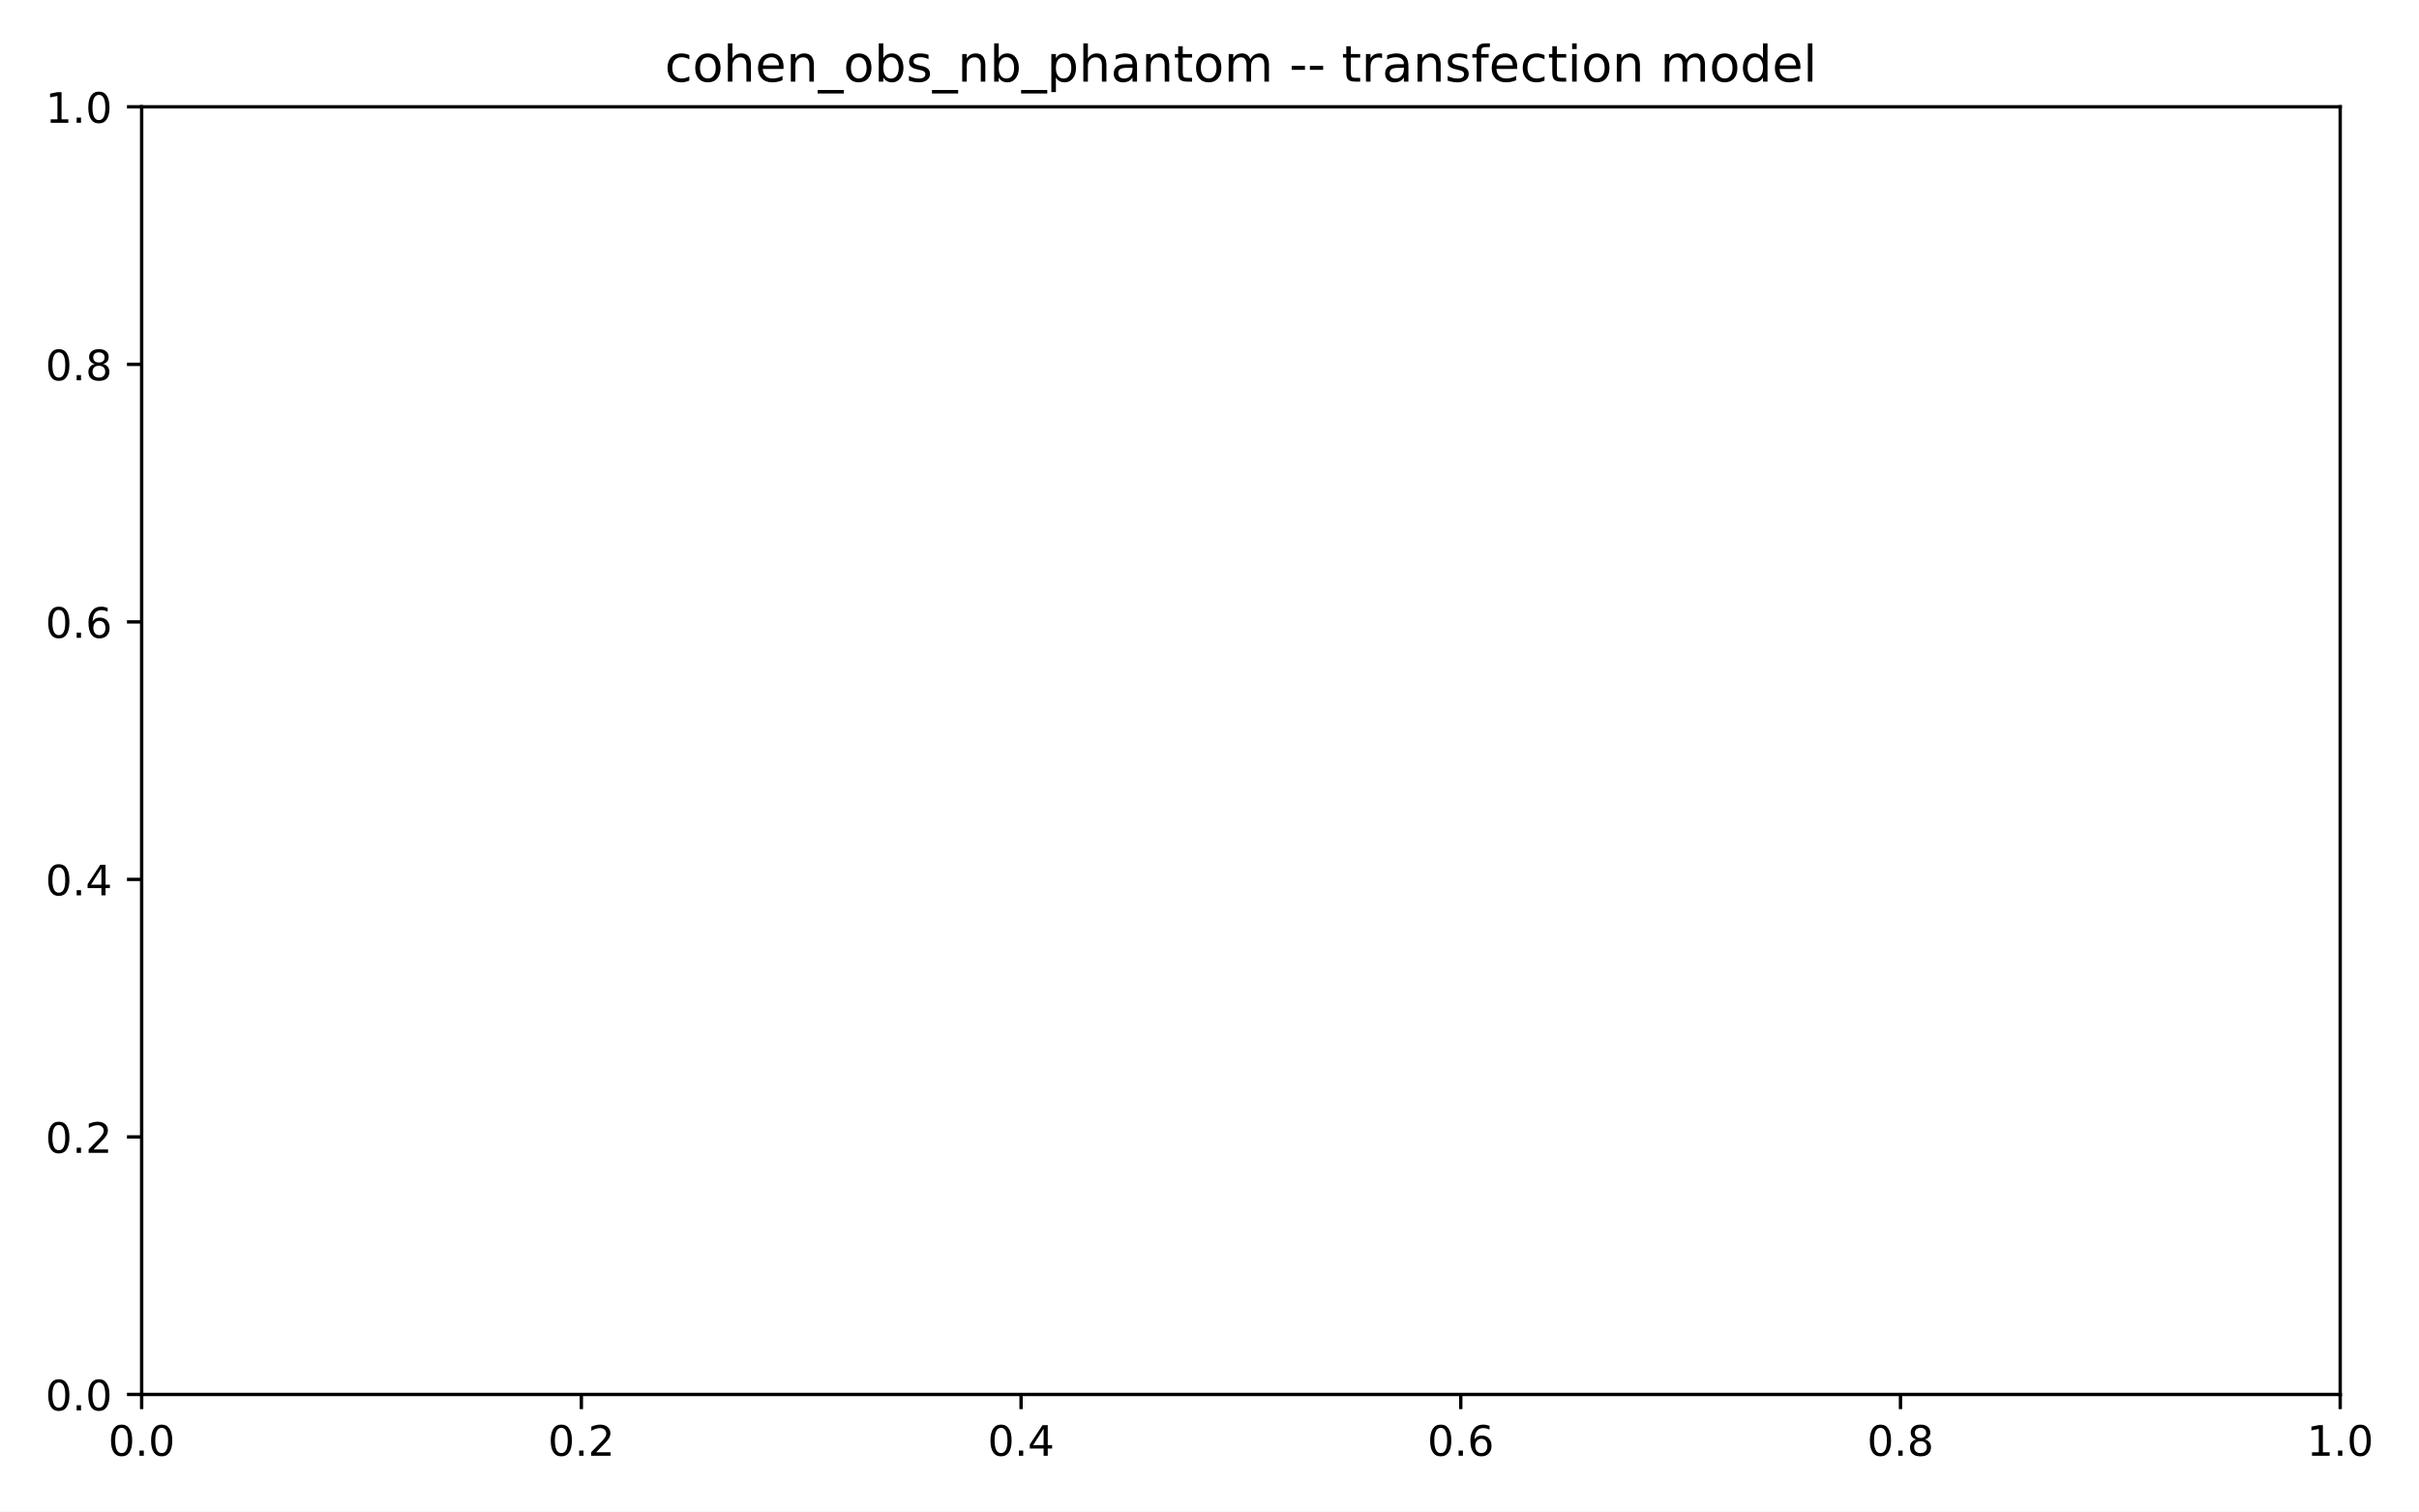
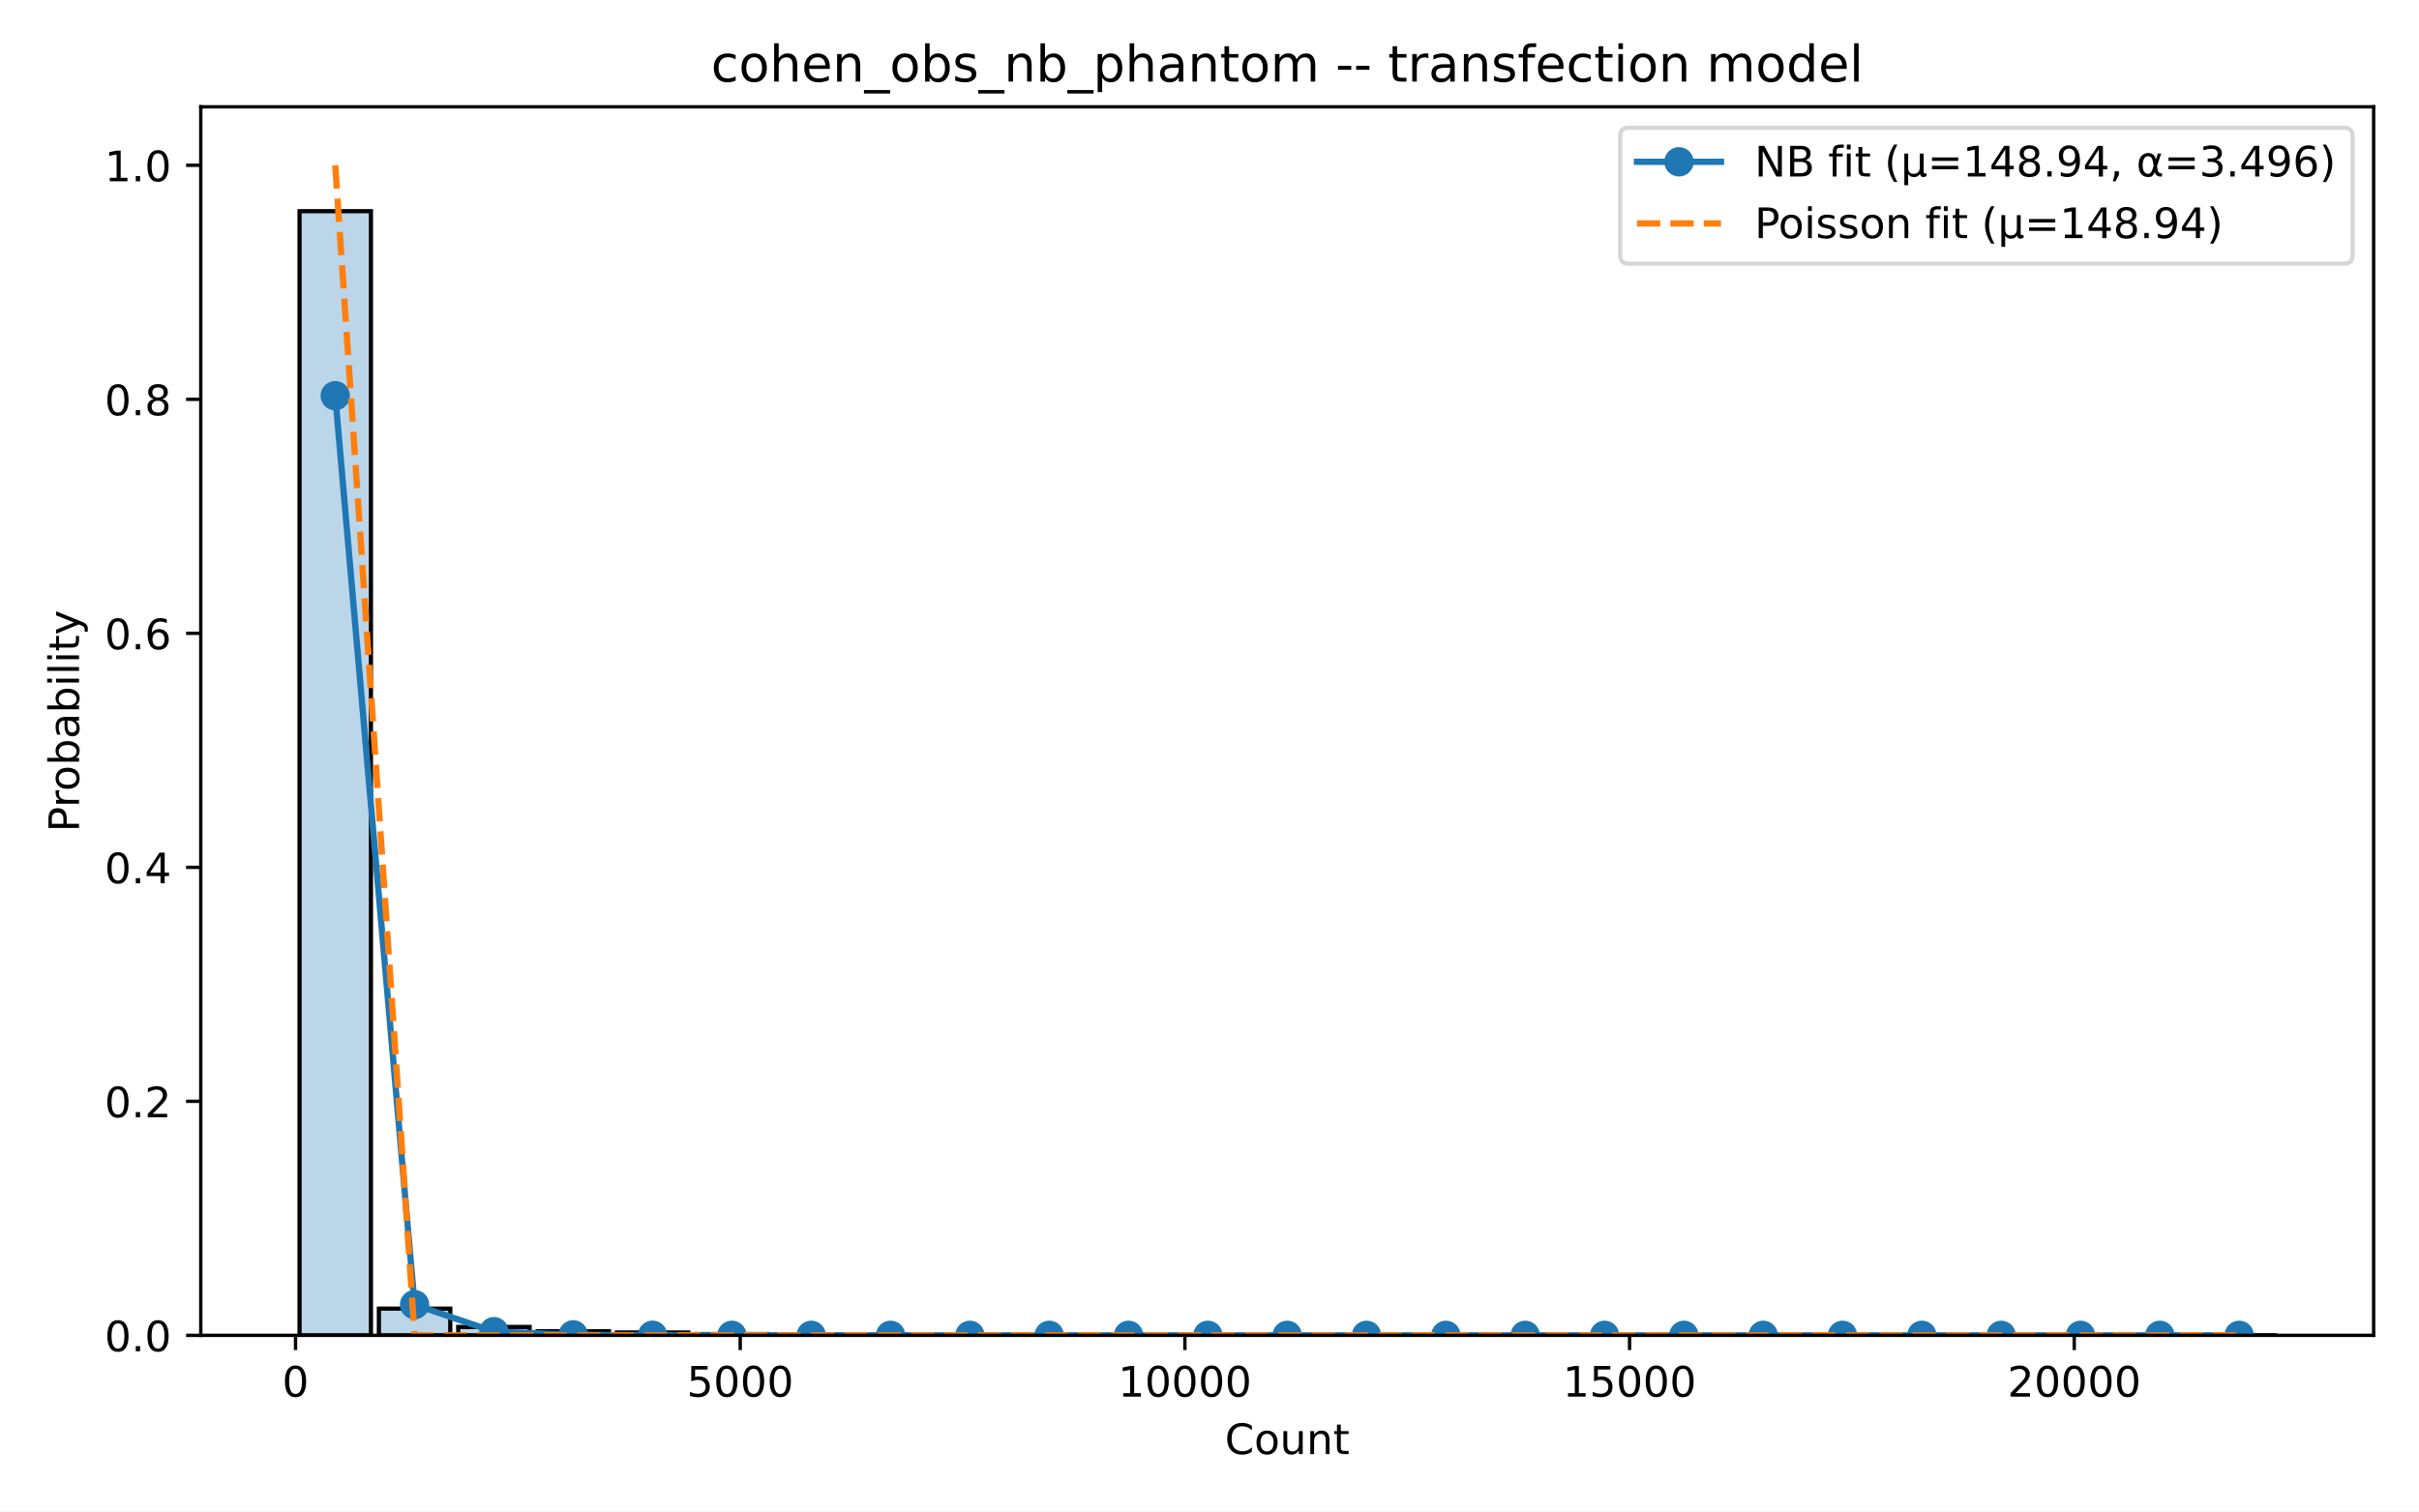
<svg xmlns="http://www.w3.org/2000/svg" xmlns:xlink="http://www.w3.org/1999/xlink" width="576pt" height="360pt" viewBox="0 0 576 360" version="1.1">
  <defs>
    <style type="text/css">*{stroke-linejoin: round; stroke-linecap: butt}</style>
  </defs>
  <g id="figure_1">
    <g id="patch_1">
      <path d="M 0 360  L 576 360  L 576 0  L 0 0  z " style="fill: #ffffff" />
    </g>
    <g id="axes_1">
      <g id="patch_2">
-         <path d="M 33.73 332.12  L 557.235 332.12  L 557.235 25.44  L 33.73 25.44  z " style="fill: #ffffff" />
+         <path d="M 47.81 318.04  L 565.2 318.04  L 565.2 25.44  L 47.81 25.44  z " style="fill: #ffffff" />
+       </g>
+       <g id="patch_3">
+         <path d="M 71.328 318.04  L 88.328 318.04  L 88.328 50.295  L 71.328 50.295  z " clip-path="url(#p07e55b901f)" style="fill: #1f77b4; fill-opacity: 0.3; stroke: #000000; stroke-linejoin: miter" />
+       </g>
+       <g id="patch_4">
+         <path d="M 90.217 318.04  L 107.218 318.04  L 107.218 311.675  L 90.217 311.675  z " clip-path="url(#p07e55b901f)" style="fill: #1f77b4; fill-opacity: 0.3; stroke: #000000; stroke-linejoin: miter" />
+       </g>
+       <g id="patch_5">
+         <path d="M 109.107 318.04  L 126.108 318.04  L 126.108 316.048  L 109.107 316.048  z " clip-path="url(#p07e55b901f)" style="fill: #1f77b4; fill-opacity: 0.3; stroke: #000000; stroke-linejoin: miter" />
+       </g>
+       <g id="patch_6">
+         <path d="M 127.997 318.04  L 144.998 318.04  L 144.998 317.077  L 127.997 317.077  z " clip-path="url(#p07e55b901f)" style="fill: #1f77b4; fill-opacity: 0.3; stroke: #000000; stroke-linejoin: miter" />
+       </g>
+       <g id="patch_7">
+         <path d="M 146.887 318.04  L 163.887 318.04  L 163.887 317.363  L 146.887 317.363  z " clip-path="url(#p07e55b901f)" style="fill: #1f77b4; fill-opacity: 0.3; stroke: #000000; stroke-linejoin: miter" />
+       </g>
+       <g id="patch_8">
+         <path d="M 165.776 318.04  L 182.777 318.04  L 182.777 317.728  L 165.776 317.728  z " clip-path="url(#p07e55b901f)" style="fill: #1f77b4; fill-opacity: 0.3; stroke: #000000; stroke-linejoin: miter" />
+       </g>
+       <g id="patch_9">
+         <path d="M 184.666 318.04  L 201.667 318.04  L 201.667 317.884  L 184.666 317.884  z " clip-path="url(#p07e55b901f)" style="fill: #1f77b4; fill-opacity: 0.3; stroke: #000000; stroke-linejoin: miter" />
+       </g>
+       <g id="patch_10">
+         <path d="M 203.556 318.04  L 220.557 318.04  L 220.557 317.923  L 203.556 317.923  z " clip-path="url(#p07e55b901f)" style="fill: #1f77b4; fill-opacity: 0.3; stroke: #000000; stroke-linejoin: miter" />
+       </g>
+       <g id="patch_11">
+         <path d="M 222.446 318.04  L 239.446 318.04  L 239.446 317.975  L 222.446 317.975  z " clip-path="url(#p07e55b901f)" style="fill: #1f77b4; fill-opacity: 0.3; stroke: #000000; stroke-linejoin: miter" />
+       </g>
+       <g id="patch_12">
+         <path d="M 241.335 318.04  L 258.336 318.04  L 258.336 317.975  L 241.335 317.975  z " clip-path="url(#p07e55b901f)" style="fill: #1f77b4; fill-opacity: 0.3; stroke: #000000; stroke-linejoin: miter" />
+       </g>
+       <g id="patch_13">
+         <path d="M 260.225 318.04  L 277.226 318.04  L 277.226 318.027  L 260.225 318.027  z " clip-path="url(#p07e55b901f)" style="fill: #1f77b4; fill-opacity: 0.3; stroke: #000000; stroke-linejoin: miter" />
+       </g>
+       <g id="patch_14">
+         <path d="M 279.115 318.04  L 296.116 318.04  L 296.116 318.014  L 279.115 318.014  z " clip-path="url(#p07e55b901f)" style="fill: #1f77b4; fill-opacity: 0.3; stroke: #000000; stroke-linejoin: miter" />
+       </g>
+       <g id="patch_15">
+         <path d="M 298.005 318.04  L 315.005 318.04  L 315.005 317.988  L 298.005 317.988  z " clip-path="url(#p07e55b901f)" style="fill: #1f77b4; fill-opacity: 0.3; stroke: #000000; stroke-linejoin: miter" />
+       </g>
+       <g id="patch_16">
+         <path d="M 316.894 318.04  L 333.895 318.04  L 333.895 318.001  L 316.894 318.001  z " clip-path="url(#p07e55b901f)" style="fill: #1f77b4; fill-opacity: 0.3; stroke: #000000; stroke-linejoin: miter" />
+       </g>
+       <g id="patch_17">
+         <path d="M 335.784 318.04  L 352.785 318.04  L 352.785 318.027  L 335.784 318.027  z " clip-path="url(#p07e55b901f)" style="fill: #1f77b4; fill-opacity: 0.3; stroke: #000000; stroke-linejoin: miter" />
+       </g>
+       <g id="patch_18">
+         <path d="M 354.674 318.04  L 371.675 318.04  L 371.675 318.027  L 354.674 318.027  z " clip-path="url(#p07e55b901f)" style="fill: #1f77b4; fill-opacity: 0.3; stroke: #000000; stroke-linejoin: miter" />
+       </g>
+       <g id="patch_19">
+         <path d="M 373.564 318.04  L 390.564 318.04  L 390.564 318.027  L 373.564 318.027  z " clip-path="url(#p07e55b901f)" style="fill: #1f77b4; fill-opacity: 0.3; stroke: #000000; stroke-linejoin: miter" />
+       </g>
+       <g id="patch_20">
+         <path d="M 392.453 318.04  L 409.454 318.04  L 409.454 318.04  L 392.453 318.04  z " clip-path="url(#p07e55b901f)" style="fill: #1f77b4; fill-opacity: 0.3; stroke: #000000; stroke-linejoin: miter" />
+       </g>
+       <g id="patch_21">
+         <path d="M 411.343 318.04  L 428.344 318.04  L 428.344 318.04  L 411.343 318.04  z " clip-path="url(#p07e55b901f)" style="fill: #1f77b4; fill-opacity: 0.3; stroke: #000000; stroke-linejoin: miter" />
+       </g>
+       <g id="patch_22">
+         <path d="M 430.233 318.04  L 447.234 318.04  L 447.234 318.027  L 430.233 318.027  z " clip-path="url(#p07e55b901f)" style="fill: #1f77b4; fill-opacity: 0.3; stroke: #000000; stroke-linejoin: miter" />
+       </g>
+       <g id="patch_23">
+         <path d="M 449.123 318.04  L 466.123 318.04  L 466.123 318.027  L 449.123 318.027  z " clip-path="url(#p07e55b901f)" style="fill: #1f77b4; fill-opacity: 0.3; stroke: #000000; stroke-linejoin: miter" />
+       </g>
+       <g id="patch_24">
+         <path d="M 468.012 318.04  L 485.013 318.04  L 485.013 318.04  L 468.012 318.04  z " clip-path="url(#p07e55b901f)" style="fill: #1f77b4; fill-opacity: 0.3; stroke: #000000; stroke-linejoin: miter" />
+       </g>
+       <g id="patch_25">
+         <path d="M 486.902 318.04  L 503.903 318.04  L 503.903 318.04  L 486.902 318.04  z " clip-path="url(#p07e55b901f)" style="fill: #1f77b4; fill-opacity: 0.3; stroke: #000000; stroke-linejoin: miter" />
+       </g>
+       <g id="patch_26">
+         <path d="M 505.792 318.04  L 522.793 318.04  L 522.793 318.04  L 505.792 318.04  z " clip-path="url(#p07e55b901f)" style="fill: #1f77b4; fill-opacity: 0.3; stroke: #000000; stroke-linejoin: miter" />
+       </g>
+       <g id="patch_27">
+         <path d="M 524.682 318.04  L 541.682 318.04  L 541.682 318.027  L 524.682 318.027  z " clip-path="url(#p07e55b901f)" style="fill: #1f77b4; fill-opacity: 0.3; stroke: #000000; stroke-linejoin: miter" />
      </g>
      <g id="matplotlib.axis_1">
        <g id="xtick_1">
          <g id="line2d_1">
            <defs>
-               <path id="m687b2d2607" d="M 0 0  L 0 3.5  " style="stroke: #000000; stroke-width: 0.8" />
+               <path id="me3f4bf9bba" d="M 0 0  L 0 3.5  " style="stroke: #000000; stroke-width: 0.8" />
            </defs>
            <g>
-               <use xlink:href="#m687b2d2607" x="33.73" y="332.12" style="stroke: #000000; stroke-width: 0.8" />
+               <use xlink:href="#me3f4bf9bba" x="70.373" y="318.04" style="stroke: #000000; stroke-width: 0.8" />
            </g>
          </g>
          <g id="text_1">
-             <g transform="translate(25.77844 346.7184) scale(0.1 -0.1)">
-               <defs>
-                 <path id="DejaVuSans-30" d="M 2034 4250  Q 1547 4250 1301 3770  Q 1056 3291 1056 2328  Q 1056 1369 1301 889  Q 1547 409 2034 409  Q 2525 409 2770 889  Q 3016 1369 3016 2328  Q 3016 3291 2770 3770  Q 2525 4250 2034 4250  z M 2034 4750  Q 2819 4750 3233 4129  Q 3647 3509 3647 2328  Q 3647 1150 3233 529  Q 2819 -91 2034 -91  Q 1250 -91 836 529  Q 422 1150 422 2328  Q 422 3509 836 4129  Q 1250 4750 2034 4750  z " transform="scale(0.015625)" />
-                 <path id="DejaVuSans-2e" d="M 684 794  L 1344 794  L 1344 0  L 684 0  L 684 794  z " transform="scale(0.015625)" />
-               </defs>
-               <use xlink:href="#DejaVuSans-30" />
-               <use xlink:href="#DejaVuSans-2e" transform="translate(63.62305 0)" />
-               <use xlink:href="#DejaVuSans-30" transform="translate(95.41016 0)" />
-             </g>
+             <text style="font-size: 10px; font-family: 'DejaVu Sans', 'Bitstream Vera Sans', 'Computer Modern Sans Serif', 'Lucida Grande', 'Verdana', 'Geneva', 'Lucid', 'Arial', 'Helvetica', 'Avant Garde', sans-serif; text-anchor: middle" x="70.373" y="332.638" transform="rotate(-0 70.37265 332.6384)">0</text>
          </g>
        </g>
        <g id="xtick_2">
          <g id="line2d_2">
            <g>
-               <use xlink:href="#m687b2d2607" x="138.431" y="332.12" style="stroke: #000000; stroke-width: 0.8" />
+               <use xlink:href="#me3f4bf9bba" x="176.257" y="318.04" style="stroke: #000000; stroke-width: 0.8" />
            </g>
          </g>
          <g id="text_2">
-             <g transform="translate(130.4794 346.7184) scale(0.1 -0.1)">
-               <defs>
-                 <path id="DejaVuSans-32" d="M 1228 531  L 3431 531  L 3431 0  L 469 0  L 469 531  Q 828 903 1448 1529  Q 2069 2156 2228 2338  Q 2531 2678 2651 2914  Q 2772 3150 2772 3378  Q 2772 3750 2511 3984  Q 2250 4219 1831 4219  Q 1534 4219 1204 4116  Q 875 4013 500 3803  L 500 4441  Q 881 4594 1212 4672  Q 1544 4750 1819 4750  Q 2544 4750 2975 4387  Q 3406 4025 3406 3419  Q 3406 3131 3298 2873  Q 3191 2616 2906 2266  Q 2828 2175 2409 1742  Q 1991 1309 1228 531  z " transform="scale(0.015625)" />
-               </defs>
-               <use xlink:href="#DejaVuSans-30" />
-               <use xlink:href="#DejaVuSans-2e" transform="translate(63.62305 0)" />
-               <use xlink:href="#DejaVuSans-32" transform="translate(95.41016 0)" />
-             </g>
+             <text style="font-size: 10px; font-family: 'DejaVu Sans', 'Bitstream Vera Sans', 'Computer Modern Sans Serif', 'Lucida Grande', 'Verdana', 'Geneva', 'Lucid', 'Arial', 'Helvetica', 'Avant Garde', sans-serif; text-anchor: middle" x="176.257" y="332.638" transform="rotate(-0 176.2568 332.6384)">5000</text>
          </g>
        </g>
        <g id="xtick_3">
          <g id="line2d_3">
            <g>
-               <use xlink:href="#m687b2d2607" x="243.132" y="332.12" style="stroke: #000000; stroke-width: 0.8" />
+               <use xlink:href="#me3f4bf9bba" x="282.141" y="318.04" style="stroke: #000000; stroke-width: 0.8" />
            </g>
          </g>
          <g id="text_3">
-             <g transform="translate(235.1804 346.7184) scale(0.1 -0.1)">
-               <defs>
-                 <path id="DejaVuSans-34" d="M 2419 4116  L 825 1625  L 2419 1625  L 2419 4116  z M 2253 4666  L 3047 4666  L 3047 1625  L 3713 1625  L 3713 1100  L 3047 1100  L 3047 0  L 2419 0  L 2419 1100  L 313 1100  L 313 1709  L 2253 4666  z " transform="scale(0.015625)" />
-               </defs>
-               <use xlink:href="#DejaVuSans-30" />
-               <use xlink:href="#DejaVuSans-2e" transform="translate(63.62305 0)" />
-               <use xlink:href="#DejaVuSans-34" transform="translate(95.41016 0)" />
-             </g>
+             <text style="font-size: 10px; font-family: 'DejaVu Sans', 'Bitstream Vera Sans', 'Computer Modern Sans Serif', 'Lucida Grande', 'Verdana', 'Geneva', 'Lucid', 'Arial', 'Helvetica', 'Avant Garde', sans-serif; text-anchor: middle" x="282.141" y="332.638" transform="rotate(-0 282.141 332.6384)">10000</text>
          </g>
        </g>
        <g id="xtick_4">
          <g id="line2d_4">
            <g>
-               <use xlink:href="#m687b2d2607" x="347.833" y="332.12" style="stroke: #000000; stroke-width: 0.8" />
+               <use xlink:href="#me3f4bf9bba" x="388.025" y="318.04" style="stroke: #000000; stroke-width: 0.8" />
            </g>
          </g>
          <g id="text_4">
-             <g transform="translate(339.8814 346.7184) scale(0.1 -0.1)">
-               <defs>
-                 <path id="DejaVuSans-36" d="M 2113 2584  Q 1688 2584 1439 2293  Q 1191 2003 1191 1497  Q 1191 994 1439 701  Q 1688 409 2113 409  Q 2538 409 2786 701  Q 3034 994 3034 1497  Q 3034 2003 2786 2293  Q 2538 2584 2113 2584  z M 3366 4563  L 3366 3988  Q 3128 4100 2886 4159  Q 2644 4219 2406 4219  Q 1781 4219 1451 3797  Q 1122 3375 1075 2522  Q 1259 2794 1537 2939  Q 1816 3084 2150 3084  Q 2853 3084 3261 2657  Q 3669 2231 3669 1497  Q 3669 778 3244 343  Q 2819 -91 2113 -91  Q 1303 -91 875 529  Q 447 1150 447 2328  Q 447 3434 972 4092  Q 1497 4750 2381 4750  Q 2619 4750 2861 4703  Q 3103 4656 3366 4563  z " transform="scale(0.015625)" />
-               </defs>
-               <use xlink:href="#DejaVuSans-30" />
-               <use xlink:href="#DejaVuSans-2e" transform="translate(63.62305 0)" />
-               <use xlink:href="#DejaVuSans-36" transform="translate(95.41016 0)" />
-             </g>
+             <text style="font-size: 10px; font-family: 'DejaVu Sans', 'Bitstream Vera Sans', 'Computer Modern Sans Serif', 'Lucida Grande', 'Verdana', 'Geneva', 'Lucid', 'Arial', 'Helvetica', 'Avant Garde', sans-serif; text-anchor: middle" x="388.025" y="332.638" transform="rotate(-0 388.0252 332.6384)">15000</text>
          </g>
        </g>
        <g id="xtick_5">
          <g id="line2d_5">
            <g>
-               <use xlink:href="#m687b2d2607" x="452.534" y="332.12" style="stroke: #000000; stroke-width: 0.8" />
+               <use xlink:href="#me3f4bf9bba" x="493.909" y="318.04" style="stroke: #000000; stroke-width: 0.8" />
            </g>
          </g>
          <g id="text_5">
-             <g transform="translate(444.5824 346.7184) scale(0.1 -0.1)">
-               <defs>
-                 <path id="DejaVuSans-38" d="M 2034 2216  Q 1584 2216 1326 1975  Q 1069 1734 1069 1313  Q 1069 891 1326 650  Q 1584 409 2034 409  Q 2484 409 2743 651  Q 3003 894 3003 1313  Q 3003 1734 2745 1975  Q 2488 2216 2034 2216  z M 1403 2484  Q 997 2584 770 2862  Q 544 3141 544 3541  Q 544 4100 942 4425  Q 1341 4750 2034 4750  Q 2731 4750 3128 4425  Q 3525 4100 3525 3541  Q 3525 3141 3298 2862  Q 3072 2584 2669 2484  Q 3125 2378 3379 2068  Q 3634 1759 3634 1313  Q 3634 634 3220 271  Q 2806 -91 2034 -91  Q 1263 -91 848 271  Q 434 634 434 1313  Q 434 1759 690 2068  Q 947 2378 1403 2484  z M 1172 3481  Q 1172 3119 1398 2916  Q 1625 2713 2034 2713  Q 2441 2713 2670 2916  Q 2900 3119 2900 3481  Q 2900 3844 2670 4047  Q 2441 4250 2034 4250  Q 1625 4250 1398 4047  Q 1172 3844 1172 3481  z " transform="scale(0.015625)" />
-               </defs>
-               <use xlink:href="#DejaVuSans-30" />
-               <use xlink:href="#DejaVuSans-2e" transform="translate(63.62305 0)" />
-               <use xlink:href="#DejaVuSans-38" transform="translate(95.41016 0)" />
-             </g>
-           </g>
-         </g>
-         <g id="xtick_6">
-           <g id="line2d_6">
-             <g>
-               <use xlink:href="#m687b2d2607" x="557.235" y="332.12" style="stroke: #000000; stroke-width: 0.8" />
-             </g>
-           </g>
-           <g id="text_6">
-             <g transform="translate(549.2834 346.7184) scale(0.1 -0.1)">
-               <defs>
-                 <path id="DejaVuSans-31" d="M 794 531  L 1825 531  L 1825 4091  L 703 3866  L 703 4441  L 1819 4666  L 2450 4666  L 2450 531  L 3481 531  L 3481 0  L 794 0  L 794 531  z " transform="scale(0.015625)" />
-               </defs>
-               <use xlink:href="#DejaVuSans-31" />
-               <use xlink:href="#DejaVuSans-2e" transform="translate(63.62305 0)" />
-               <use xlink:href="#DejaVuSans-30" transform="translate(95.41016 0)" />
-             </g>
-           </g>
+             <text style="font-size: 10px; font-family: 'DejaVu Sans', 'Bitstream Vera Sans', 'Computer Modern Sans Serif', 'Lucida Grande', 'Verdana', 'Geneva', 'Lucid', 'Arial', 'Helvetica', 'Avant Garde', sans-serif; text-anchor: middle" x="493.909" y="332.638" transform="rotate(-0 493.9094 332.6384)">20000</text>
+           </g>
+         </g>
+         <g id="text_6">
+           <text style="font-size: 10px; font-family: 'DejaVu Sans', 'Bitstream Vera Sans', 'Computer Modern Sans Serif', 'Lucida Grande', 'Verdana', 'Geneva', 'Lucid', 'Arial', 'Helvetica', 'Avant Garde', sans-serif; text-anchor: middle" x="306.505" y="346.317" transform="rotate(-0 306.505 346.3166)">Count</text>
        </g>
      </g>
      <g id="matplotlib.axis_2">
        <g id="ytick_1">
+           <g id="line2d_6">
+             <defs>
+               <path id="m452b6fa526" d="M 0 0  L -3.5 0  " style="stroke: #000000; stroke-width: 0.8" />
+             </defs>
+             <g>
+               <use xlink:href="#m452b6fa526" x="47.81" y="318.04" style="stroke: #000000; stroke-width: 0.8" />
+             </g>
+           </g>
+           <g id="text_7">
+             <text style="font-size: 10px; font-family: 'DejaVu Sans', 'Bitstream Vera Sans', 'Computer Modern Sans Serif', 'Lucida Grande', 'Verdana', 'Geneva', 'Lucid', 'Arial', 'Helvetica', 'Avant Garde', sans-serif; text-anchor: end" x="40.81" y="321.839" transform="rotate(-0 40.81 321.8392)">0.0</text>
+           </g>
+         </g>
+         <g id="ytick_2">
          <g id="line2d_7">
-             <defs>
-               <path id="m8dc617021e" d="M 0 0  L -3.5 0  " style="stroke: #000000; stroke-width: 0.8" />
-             </defs>
-             <g>
-               <use xlink:href="#m8dc617021e" x="33.73" y="332.12" style="stroke: #000000; stroke-width: 0.8" />
-             </g>
-           </g>
-           <g id="text_7">
-             <g transform="translate(10.82687 335.9192) scale(0.1 -0.1)">
-               <use xlink:href="#DejaVuSans-30" />
-               <use xlink:href="#DejaVuSans-2e" transform="translate(63.62305 0)" />
-               <use xlink:href="#DejaVuSans-30" transform="translate(95.41016 0)" />
-             </g>
-           </g>
-         </g>
-         <g id="ytick_2">
+             <g>
+               <use xlink:href="#m452b6fa526" x="47.81" y="262.307" style="stroke: #000000; stroke-width: 0.8" />
+             </g>
+           </g>
+           <g id="text_8">
+             <text style="font-size: 10px; font-family: 'DejaVu Sans', 'Bitstream Vera Sans', 'Computer Modern Sans Serif', 'Lucida Grande', 'Verdana', 'Geneva', 'Lucid', 'Arial', 'Helvetica', 'Avant Garde', sans-serif; text-anchor: end" x="40.81" y="266.106" transform="rotate(-0 40.81 266.1059)">0.2</text>
+           </g>
+         </g>
+         <g id="ytick_3">
          <g id="line2d_8">
            <g>
-               <use xlink:href="#m8dc617021e" x="33.73" y="270.784" style="stroke: #000000; stroke-width: 0.8" />
-             </g>
-           </g>
-           <g id="text_8">
-             <g transform="translate(10.82687 274.5832) scale(0.1 -0.1)">
-               <use xlink:href="#DejaVuSans-30" />
-               <use xlink:href="#DejaVuSans-2e" transform="translate(63.62305 0)" />
-               <use xlink:href="#DejaVuSans-32" transform="translate(95.41016 0)" />
-             </g>
-           </g>
-         </g>
-         <g id="ytick_3">
+               <use xlink:href="#m452b6fa526" x="47.81" y="206.573" style="stroke: #000000; stroke-width: 0.8" />
+             </g>
+           </g>
+           <g id="text_9">
+             <text style="font-size: 10px; font-family: 'DejaVu Sans', 'Bitstream Vera Sans', 'Computer Modern Sans Serif', 'Lucida Grande', 'Verdana', 'Geneva', 'Lucid', 'Arial', 'Helvetica', 'Avant Garde', sans-serif; text-anchor: end" x="40.81" y="210.373" transform="rotate(-0 40.81 210.3726)">0.4</text>
+           </g>
+         </g>
+         <g id="ytick_4">
          <g id="line2d_9">
            <g>
-               <use xlink:href="#m8dc617021e" x="33.73" y="209.448" style="stroke: #000000; stroke-width: 0.8" />
-             </g>
-           </g>
-           <g id="text_9">
-             <g transform="translate(10.82687 213.2472) scale(0.1 -0.1)">
-               <use xlink:href="#DejaVuSans-30" />
-               <use xlink:href="#DejaVuSans-2e" transform="translate(63.62305 0)" />
-               <use xlink:href="#DejaVuSans-34" transform="translate(95.41016 0)" />
-             </g>
-           </g>
-         </g>
-         <g id="ytick_4">
+               <use xlink:href="#m452b6fa526" x="47.81" y="150.84" style="stroke: #000000; stroke-width: 0.8" />
+             </g>
+           </g>
+           <g id="text_10">
+             <text style="font-size: 10px; font-family: 'DejaVu Sans', 'Bitstream Vera Sans', 'Computer Modern Sans Serif', 'Lucida Grande', 'Verdana', 'Geneva', 'Lucid', 'Arial', 'Helvetica', 'Avant Garde', sans-serif; text-anchor: end" x="40.81" y="154.639" transform="rotate(-0 40.81 154.6392)">0.6</text>
+           </g>
+         </g>
+         <g id="ytick_5">
          <g id="line2d_10">
            <g>
-               <use xlink:href="#m8dc617021e" x="33.73" y="148.112" style="stroke: #000000; stroke-width: 0.8" />
-             </g>
-           </g>
-           <g id="text_10">
-             <g transform="translate(10.82687 151.9112) scale(0.1 -0.1)">
-               <use xlink:href="#DejaVuSans-30" />
-               <use xlink:href="#DejaVuSans-2e" transform="translate(63.62305 0)" />
-               <use xlink:href="#DejaVuSans-36" transform="translate(95.41016 0)" />
-             </g>
-           </g>
-         </g>
-         <g id="ytick_5">
+               <use xlink:href="#m452b6fa526" x="47.81" y="95.107" style="stroke: #000000; stroke-width: 0.8" />
+             </g>
+           </g>
+           <g id="text_11">
+             <text style="font-size: 10px; font-family: 'DejaVu Sans', 'Bitstream Vera Sans', 'Computer Modern Sans Serif', 'Lucida Grande', 'Verdana', 'Geneva', 'Lucid', 'Arial', 'Helvetica', 'Avant Garde', sans-serif; text-anchor: end" x="40.81" y="98.906" transform="rotate(-0 40.81 98.90588)">0.8</text>
+           </g>
+         </g>
+         <g id="ytick_6">
          <g id="line2d_11">
            <g>
-               <use xlink:href="#m8dc617021e" x="33.73" y="86.776" style="stroke: #000000; stroke-width: 0.8" />
-             </g>
-           </g>
-           <g id="text_11">
-             <g transform="translate(10.82687 90.57522) scale(0.1 -0.1)">
-               <use xlink:href="#DejaVuSans-30" />
-               <use xlink:href="#DejaVuSans-2e" transform="translate(63.62305 0)" />
-               <use xlink:href="#DejaVuSans-38" transform="translate(95.41016 0)" />
-             </g>
-           </g>
-         </g>
-         <g id="ytick_6">
-           <g id="line2d_12">
-             <g>
-               <use xlink:href="#m8dc617021e" x="33.73" y="25.44" style="stroke: #000000; stroke-width: 0.8" />
+               <use xlink:href="#m452b6fa526" x="47.81" y="39.373" style="stroke: #000000; stroke-width: 0.8" />
            </g>
          </g>
          <g id="text_12">
-             <g transform="translate(10.82687 29.23922) scale(0.1 -0.1)">
-               <use xlink:href="#DejaVuSans-31" />
-               <use xlink:href="#DejaVuSans-2e" transform="translate(63.62305 0)" />
-               <use xlink:href="#DejaVuSans-30" transform="translate(95.41016 0)" />
-             </g>
-           </g>
-         </g>
-       </g>
-       <g id="patch_3">
-         <path d="M 33.73 332.12  L 33.73 25.44  " style="fill: none; stroke: #000000; stroke-width: 0.8; stroke-linejoin: miter; stroke-linecap: square" />
-       </g>
-       <g id="patch_4">
-         <path d="M 557.235 332.12  L 557.235 25.44  " style="fill: none; stroke: #000000; stroke-width: 0.8; stroke-linejoin: miter; stroke-linecap: square" />
-       </g>
-       <g id="patch_5">
-         <path d="M 33.73 332.12  L 557.235 332.12  " style="fill: none; stroke: #000000; stroke-width: 0.8; stroke-linejoin: miter; stroke-linecap: square" />
-       </g>
-       <g id="patch_6">
-         <path d="M 33.73 25.44  L 557.235 25.44  " style="fill: none; stroke: #000000; stroke-width: 0.8; stroke-linejoin: miter; stroke-linecap: square" />
-       </g>
-       <g id="text_13">
-         <g transform="translate(158.2859 19.44) scale(0.12 -0.12)">
-           <defs>
-             <path id="DejaVuSans-63" d="M 3122 3366  L 3122 2828  Q 2878 2963 2633 3030  Q 2388 3097 2138 3097  Q 1578 3097 1268 2742  Q 959 2388 959 1747  Q 959 1106 1268 751  Q 1578 397 2138 397  Q 2388 397 2633 464  Q 2878 531 3122 666  L 3122 134  Q 2881 22 2623 -34  Q 2366 -91 2075 -91  Q 1284 -91 818 406  Q 353 903 353 1747  Q 353 2603 823 3093  Q 1294 3584 2113 3584  Q 2378 3584 2631 3529  Q 2884 3475 3122 3366  z " transform="scale(0.015625)" />
-             <path id="DejaVuSans-6f" d="M 1959 3097  Q 1497 3097 1228 2736  Q 959 2375 959 1747  Q 959 1119 1226 758  Q 1494 397 1959 397  Q 2419 397 2687 759  Q 2956 1122 2956 1747  Q 2956 2369 2687 2733  Q 2419 3097 1959 3097  z M 1959 3584  Q 2709 3584 3137 3096  Q 3566 2609 3566 1747  Q 3566 888 3137 398  Q 2709 -91 1959 -91  Q 1206 -91 779 398  Q 353 888 353 1747  Q 353 2609 779 3096  Q 1206 3584 1959 3584  z " transform="scale(0.015625)" />
-             <path id="DejaVuSans-68" d="M 3513 2113  L 3513 0  L 2938 0  L 2938 2094  Q 2938 2591 2744 2837  Q 2550 3084 2163 3084  Q 1697 3084 1428 2787  Q 1159 2491 1159 1978  L 1159 0  L 581 0  L 581 4863  L 1159 4863  L 1159 2956  Q 1366 3272 1645 3428  Q 1925 3584 2291 3584  Q 2894 3584 3203 3211  Q 3513 2838 3513 2113  z " transform="scale(0.015625)" />
-             <path id="DejaVuSans-65" d="M 3597 1894  L 3597 1613  L 953 1613  Q 991 1019 1311 708  Q 1631 397 2203 397  Q 2534 397 2845 478  Q 3156 559 3463 722  L 3463 178  Q 3153 47 2828 -22  Q 2503 -91 2169 -91  Q 1331 -91 842 396  Q 353 884 353 1716  Q 353 2575 817 3079  Q 1281 3584 2069 3584  Q 2775 3584 3186 3129  Q 3597 2675 3597 1894  z M 3022 2063  Q 3016 2534 2758 2815  Q 2500 3097 2075 3097  Q 1594 3097 1305 2825  Q 1016 2553 972 2059  L 3022 2063  z " transform="scale(0.015625)" />
-             <path id="DejaVuSans-6e" d="M 3513 2113  L 3513 0  L 2938 0  L 2938 2094  Q 2938 2591 2744 2837  Q 2550 3084 2163 3084  Q 1697 3084 1428 2787  Q 1159 2491 1159 1978  L 1159 0  L 581 0  L 581 3500  L 1159 3500  L 1159 2956  Q 1366 3272 1645 3428  Q 1925 3584 2291 3584  Q 2894 3584 3203 3211  Q 3513 2838 3513 2113  z " transform="scale(0.015625)" />
-             <path id="DejaVuSans-5f" d="M 3263 -1063  L 3263 -1509  L -63 -1509  L -63 -1063  L 3263 -1063  z " transform="scale(0.015625)" />
-             <path id="DejaVuSans-62" d="M 3116 1747  Q 3116 2381 2855 2742  Q 2594 3103 2138 3103  Q 1681 3103 1420 2742  Q 1159 2381 1159 1747  Q 1159 1113 1420 752  Q 1681 391 2138 391  Q 2594 391 2855 752  Q 3116 1113 3116 1747  z M 1159 2969  Q 1341 3281 1617 3432  Q 1894 3584 2278 3584  Q 2916 3584 3314 3078  Q 3713 2572 3713 1747  Q 3713 922 3314 415  Q 2916 -91 2278 -91  Q 1894 -91 1617 61  Q 1341 213 1159 525  L 1159 0  L 581 0  L 581 4863  L 1159 4863  L 1159 2969  z " transform="scale(0.015625)" />
-             <path id="DejaVuSans-73" d="M 2834 3397  L 2834 2853  Q 2591 2978 2328 3040  Q 2066 3103 1784 3103  Q 1356 3103 1142 2972  Q 928 2841 928 2578  Q 928 2378 1081 2264  Q 1234 2150 1697 2047  L 1894 2003  Q 2506 1872 2764 1633  Q 3022 1394 3022 966  Q 3022 478 2636 193  Q 2250 -91 1575 -91  Q 1294 -91 989 -36  Q 684 19 347 128  L 347 722  Q 666 556 975 473  Q 1284 391 1588 391  Q 1994 391 2212 530  Q 2431 669 2431 922  Q 2431 1156 2273 1281  Q 2116 1406 1581 1522  L 1381 1569  Q 847 1681 609 1914  Q 372 2147 372 2553  Q 372 3047 722 3315  Q 1072 3584 1716 3584  Q 2034 3584 2315 3537  Q 2597 3491 2834 3397  z " transform="scale(0.015625)" />
-             <path id="DejaVuSans-70" d="M 1159 525  L 1159 -1331  L 581 -1331  L 581 3500  L 1159 3500  L 1159 2969  Q 1341 3281 1617 3432  Q 1894 3584 2278 3584  Q 2916 3584 3314 3078  Q 3713 2572 3713 1747  Q 3713 922 3314 415  Q 2916 -91 2278 -91  Q 1894 -91 1617 61  Q 1341 213 1159 525  z M 3116 1747  Q 3116 2381 2855 2742  Q 2594 3103 2138 3103  Q 1681 3103 1420 2742  Q 1159 2381 1159 1747  Q 1159 1113 1420 752  Q 1681 391 2138 391  Q 2594 391 2855 752  Q 3116 1113 3116 1747  z " transform="scale(0.015625)" />
-             <path id="DejaVuSans-61" d="M 2194 1759  Q 1497 1759 1228 1600  Q 959 1441 959 1056  Q 959 750 1161 570  Q 1363 391 1709 391  Q 2188 391 2477 730  Q 2766 1069 2766 1631  L 2766 1759  L 2194 1759  z M 3341 1997  L 3341 0  L 2766 0  L 2766 531  Q 2569 213 2275 61  Q 1981 -91 1556 -91  Q 1019 -91 701 211  Q 384 513 384 1019  Q 384 1609 779 1909  Q 1175 2209 1959 2209  L 2766 2209  L 2766 2266  Q 2766 2663 2505 2880  Q 2244 3097 1772 3097  Q 1472 3097 1187 3025  Q 903 2953 641 2809  L 641 3341  Q 956 3463 1253 3523  Q 1550 3584 1831 3584  Q 2591 3584 2966 3190  Q 3341 2797 3341 1997  z " transform="scale(0.015625)" />
-             <path id="DejaVuSans-74" d="M 1172 4494  L 1172 3500  L 2356 3500  L 2356 3053  L 1172 3053  L 1172 1153  Q 1172 725 1289 603  Q 1406 481 1766 481  L 2356 481  L 2356 0  L 1766 0  Q 1100 0 847 248  Q 594 497 594 1153  L 594 3053  L 172 3053  L 172 3500  L 594 3500  L 594 4494  L 1172 4494  z " transform="scale(0.015625)" />
-             <path id="DejaVuSans-6d" d="M 3328 2828  Q 3544 3216 3844 3400  Q 4144 3584 4550 3584  Q 5097 3584 5394 3201  Q 5691 2819 5691 2113  L 5691 0  L 5113 0  L 5113 2094  Q 5113 2597 4934 2840  Q 4756 3084 4391 3084  Q 3944 3084 3684 2787  Q 3425 2491 3425 1978  L 3425 0  L 2847 0  L 2847 2094  Q 2847 2600 2669 2842  Q 2491 3084 2119 3084  Q 1678 3084 1418 2786  Q 1159 2488 1159 1978  L 1159 0  L 581 0  L 581 3500  L 1159 3500  L 1159 2956  Q 1356 3278 1631 3431  Q 1906 3584 2284 3584  Q 2666 3584 2933 3390  Q 3200 3197 3328 2828  z " transform="scale(0.015625)" />
-             <path id="DejaVuSans-20" transform="scale(0.015625)" />
-             <path id="DejaVuSans-2d" d="M 313 2009  L 1997 2009  L 1997 1497  L 313 1497  L 313 2009  z " transform="scale(0.015625)" />
-             <path id="DejaVuSans-72" d="M 2631 2963  Q 2534 3019 2420 3045  Q 2306 3072 2169 3072  Q 1681 3072 1420 2755  Q 1159 2438 1159 1844  L 1159 0  L 581 0  L 581 3500  L 1159 3500  L 1159 2956  Q 1341 3275 1631 3429  Q 1922 3584 2338 3584  Q 2397 3584 2469 3576  Q 2541 3569 2628 3553  L 2631 2963  z " transform="scale(0.015625)" />
-             <path id="DejaVuSans-66" d="M 2375 4863  L 2375 4384  L 1825 4384  Q 1516 4384 1395 4259  Q 1275 4134 1275 3809  L 1275 3500  L 2222 3500  L 2222 3053  L 1275 3053  L 1275 0  L 697 0  L 697 3053  L 147 3053  L 147 3500  L 697 3500  L 697 3744  Q 697 4328 969 4595  Q 1241 4863 1831 4863  L 2375 4863  z " transform="scale(0.015625)" />
-             <path id="DejaVuSans-69" d="M 603 3500  L 1178 3500  L 1178 0  L 603 0  L 603 3500  z M 603 4863  L 1178 4863  L 1178 4134  L 603 4134  L 603 4863  z " transform="scale(0.015625)" />
-             <path id="DejaVuSans-64" d="M 2906 2969  L 2906 4863  L 3481 4863  L 3481 0  L 2906 0  L 2906 525  Q 2725 213 2448 61  Q 2172 -91 1784 -91  Q 1150 -91 751 415  Q 353 922 353 1747  Q 353 2572 751 3078  Q 1150 3584 1784 3584  Q 2172 3584 2448 3432  Q 2725 3281 2906 2969  z M 947 1747  Q 947 1113 1208 752  Q 1469 391 1925 391  Q 2381 391 2643 752  Q 2906 1113 2906 1747  Q 2906 2381 2643 2742  Q 2381 3103 1925 3103  Q 1469 3103 1208 2742  Q 947 2381 947 1747  z " transform="scale(0.015625)" />
-             <path id="DejaVuSans-6c" d="M 603 4863  L 1178 4863  L 1178 0  L 603 0  L 603 4863  z " transform="scale(0.015625)" />
-           </defs>
-           <use xlink:href="#DejaVuSans-63" />
-           <use xlink:href="#DejaVuSans-6f" transform="translate(54.98047 0)" />
-           <use xlink:href="#DejaVuSans-68" transform="translate(116.1621 0)" />
-           <use xlink:href="#DejaVuSans-65" transform="translate(179.541 0)" />
-           <use xlink:href="#DejaVuSans-6e" transform="translate(241.0645 0)" />
-           <use xlink:href="#DejaVuSans-5f" transform="translate(304.4434 0)" />
-           <use xlink:href="#DejaVuSans-6f" transform="translate(354.4434 0)" />
-           <use xlink:href="#DejaVuSans-62" transform="translate(415.625 0)" />
-           <use xlink:href="#DejaVuSans-73" transform="translate(479.1016 0)" />
-           <use xlink:href="#DejaVuSans-5f" transform="translate(531.2012 0)" />
-           <use xlink:href="#DejaVuSans-6e" transform="translate(581.2012 0)" />
-           <use xlink:href="#DejaVuSans-62" transform="translate(644.5801 0)" />
-           <use xlink:href="#DejaVuSans-5f" transform="translate(708.0566 0)" />
-           <use xlink:href="#DejaVuSans-70" transform="translate(758.0566 0)" />
-           <use xlink:href="#DejaVuSans-68" transform="translate(821.5332 0)" />
-           <use xlink:href="#DejaVuSans-61" transform="translate(884.9121 0)" />
-           <use xlink:href="#DejaVuSans-6e" transform="translate(946.1914 0)" />
-           <use xlink:href="#DejaVuSans-74" transform="translate(1009.57 0)" />
-           <use xlink:href="#DejaVuSans-6f" transform="translate(1048.779 0)" />
-           <use xlink:href="#DejaVuSans-6d" transform="translate(1109.961 0)" />
-           <use xlink:href="#DejaVuSans-20" transform="translate(1207.373 0)" />
-           <use xlink:href="#DejaVuSans-2d" transform="translate(1239.16 0)" />
-           <use xlink:href="#DejaVuSans-2d" transform="translate(1275.244 0)" />
-           <use xlink:href="#DejaVuSans-20" transform="translate(1311.328 0)" />
-           <use xlink:href="#DejaVuSans-74" transform="translate(1343.115 0)" />
-           <use xlink:href="#DejaVuSans-72" transform="translate(1382.324 0)" />
-           <use xlink:href="#DejaVuSans-61" transform="translate(1423.438 0)" />
-           <use xlink:href="#DejaVuSans-6e" transform="translate(1484.717 0)" />
-           <use xlink:href="#DejaVuSans-73" transform="translate(1548.096 0)" />
-           <use xlink:href="#DejaVuSans-66" transform="translate(1600.195 0)" />
-           <use xlink:href="#DejaVuSans-65" transform="translate(1635.4 0)" />
-           <use xlink:href="#DejaVuSans-63" transform="translate(1696.924 0)" />
-           <use xlink:href="#DejaVuSans-74" transform="translate(1751.904 0)" />
-           <use xlink:href="#DejaVuSans-69" transform="translate(1791.113 0)" />
-           <use xlink:href="#DejaVuSans-6f" transform="translate(1818.896 0)" />
-           <use xlink:href="#DejaVuSans-6e" transform="translate(1880.078 0)" />
-           <use xlink:href="#DejaVuSans-20" transform="translate(1943.457 0)" />
-           <use xlink:href="#DejaVuSans-6d" transform="translate(1975.244 0)" />
-           <use xlink:href="#DejaVuSans-6f" transform="translate(2072.656 0)" />
-           <use xlink:href="#DejaVuSans-64" transform="translate(2133.838 0)" />
-           <use xlink:href="#DejaVuSans-65" transform="translate(2197.314 0)" />
-           <use xlink:href="#DejaVuSans-6c" transform="translate(2258.838 0)" />
+             <text style="font-size: 10px; font-family: 'DejaVu Sans', 'Bitstream Vera Sans', 'Computer Modern Sans Serif', 'Lucida Grande', 'Verdana', 'Geneva', 'Lucid', 'Arial', 'Helvetica', 'Avant Garde', sans-serif; text-anchor: end" x="40.81" y="43.173" transform="rotate(-0 40.81 43.17255)">1.0</text>
+           </g>
+         </g>
+         <g id="text_13">
+           <text style="font-size: 10px; font-family: 'DejaVu Sans', 'Bitstream Vera Sans', 'Computer Modern Sans Serif', 'Lucida Grande', 'Verdana', 'Geneva', 'Lucid', 'Arial', 'Helvetica', 'Avant Garde', sans-serif; text-anchor: middle" x="18.827" y="171.74" transform="rotate(-90 18.82719 171.74)">Probability</text>
+         </g>
+       </g>
+       <g id="line2d_12">
+         <path d="M 79.828 94.244  L 98.718 310.73  L 117.608 317.162  L 136.497 317.917  L 155.387 318.022  L 174.277 318.037  L 193.167 318.04  L 212.056 318.04  L 230.946 318.04  L 249.836 318.04  L 268.726 318.04  L 287.615 318.04  L 306.505 318.04  L 325.395 318.04  L 344.284 318.04  L 363.174 318.04  L 382.064 318.04  L 400.954 318.04  L 419.843 318.04  L 438.733 318.04  L 457.623 318.04  L 476.513 318.04  L 495.402 318.04  L 514.292 318.04  L 533.182 318.04  " clip-path="url(#p07e55b901f)" style="fill: none; stroke: #1f77b4; stroke-width: 1.5; stroke-linecap: square" />
+         <defs>
+           <path id="m9862feefac" d="M 0 3  C 0.796 3 1.559 2.684 2.121 2.121  C 2.684 1.559 3 0.796 3 0  C 3 -0.796 2.684 -1.559 2.121 -2.121  C 1.559 -2.684 0.796 -3 0 -3  C -0.796 -3 -1.559 -2.684 -2.121 -2.121  C -2.684 -1.559 -3 -0.796 -3 0  C -3 0.796 -2.684 1.559 -2.121 2.121  C -1.559 2.684 -0.796 3 0 3  z " style="stroke: #1f77b4" />
+         </defs>
+         <g clip-path="url(#p07e55b901f)">
+           <use xlink:href="#m9862feefac" x="79.828" y="94.244" style="fill: #1f77b4; stroke: #1f77b4" />
+           <use xlink:href="#m9862feefac" x="98.718" y="310.73" style="fill: #1f77b4; stroke: #1f77b4" />
+           <use xlink:href="#m9862feefac" x="117.608" y="317.162" style="fill: #1f77b4; stroke: #1f77b4" />
+           <use xlink:href="#m9862feefac" x="136.497" y="317.917" style="fill: #1f77b4; stroke: #1f77b4" />
+           <use xlink:href="#m9862feefac" x="155.387" y="318.022" style="fill: #1f77b4; stroke: #1f77b4" />
+           <use xlink:href="#m9862feefac" x="174.277" y="318.037" style="fill: #1f77b4; stroke: #1f77b4" />
+           <use xlink:href="#m9862feefac" x="193.167" y="318.04" style="fill: #1f77b4; stroke: #1f77b4" />
+           <use xlink:href="#m9862feefac" x="212.056" y="318.04" style="fill: #1f77b4; stroke: #1f77b4" />
+           <use xlink:href="#m9862feefac" x="230.946" y="318.04" style="fill: #1f77b4; stroke: #1f77b4" />
+           <use xlink:href="#m9862feefac" x="249.836" y="318.04" style="fill: #1f77b4; stroke: #1f77b4" />
+           <use xlink:href="#m9862feefac" x="268.726" y="318.04" style="fill: #1f77b4; stroke: #1f77b4" />
+           <use xlink:href="#m9862feefac" x="287.615" y="318.04" style="fill: #1f77b4; stroke: #1f77b4" />
+           <use xlink:href="#m9862feefac" x="306.505" y="318.04" style="fill: #1f77b4; stroke: #1f77b4" />
+           <use xlink:href="#m9862feefac" x="325.395" y="318.04" style="fill: #1f77b4; stroke: #1f77b4" />
+           <use xlink:href="#m9862feefac" x="344.284" y="318.04" style="fill: #1f77b4; stroke: #1f77b4" />
+           <use xlink:href="#m9862feefac" x="363.174" y="318.04" style="fill: #1f77b4; stroke: #1f77b4" />
+           <use xlink:href="#m9862feefac" x="382.064" y="318.04" style="fill: #1f77b4; stroke: #1f77b4" />
+           <use xlink:href="#m9862feefac" x="400.954" y="318.04" style="fill: #1f77b4; stroke: #1f77b4" />
+           <use xlink:href="#m9862feefac" x="419.843" y="318.04" style="fill: #1f77b4; stroke: #1f77b4" />
+           <use xlink:href="#m9862feefac" x="438.733" y="318.04" style="fill: #1f77b4; stroke: #1f77b4" />
+           <use xlink:href="#m9862feefac" x="457.623" y="318.04" style="fill: #1f77b4; stroke: #1f77b4" />
+           <use xlink:href="#m9862feefac" x="476.513" y="318.04" style="fill: #1f77b4; stroke: #1f77b4" />
+           <use xlink:href="#m9862feefac" x="495.402" y="318.04" style="fill: #1f77b4; stroke: #1f77b4" />
+           <use xlink:href="#m9862feefac" x="514.292" y="318.04" style="fill: #1f77b4; stroke: #1f77b4" />
+           <use xlink:href="#m9862feefac" x="533.182" y="318.04" style="fill: #1f77b4; stroke: #1f77b4" />
+         </g>
+       </g>
+       <g id="line2d_13">
+         <path d="M 79.828 39.373  L 98.718 318.04  L 117.608 318.04  L 136.497 318.04  L 155.387 318.04  L 174.277 318.04  L 193.167 318.04  L 212.056 318.04  L 230.946 318.04  L 249.836 318.04  L 268.726 318.04  L 287.615 318.04  L 306.505 318.04  L 325.395 318.04  L 344.284 318.04  L 363.174 318.04  L 382.064 318.04  L 400.954 318.04  L 419.843 318.04  L 438.733 318.04  L 457.623 318.04  L 476.513 318.04  L 495.402 318.04  L 514.292 318.04  L 533.182 318.04  " clip-path="url(#p07e55b901f)" style="fill: none; stroke-dasharray: 5.55,2.4; stroke-dashoffset: 0; stroke: #ff7f0e; stroke-width: 1.5" />
+       </g>
+       <g id="patch_28">
+         <path d="M 47.81 318.04  L 47.81 25.44  " style="fill: none; stroke: #000000; stroke-width: 0.8; stroke-linejoin: miter; stroke-linecap: square" />
+       </g>
+       <g id="patch_29">
+         <path d="M 565.2 318.04  L 565.2 25.44  " style="fill: none; stroke: #000000; stroke-width: 0.8; stroke-linejoin: miter; stroke-linecap: square" />
+       </g>
+       <g id="patch_30">
+         <path d="M 47.81 318.04  L 565.2 318.04  " style="fill: none; stroke: #000000; stroke-width: 0.8; stroke-linejoin: miter; stroke-linecap: square" />
+       </g>
+       <g id="patch_31">
+         <path d="M 47.81 25.44  L 565.2 25.44  " style="fill: none; stroke: #000000; stroke-width: 0.8; stroke-linejoin: miter; stroke-linecap: square" />
+       </g>
+       <g id="text_14">
+         <text style="font-size: 12px; font-family: 'DejaVu Sans', 'Bitstream Vera Sans', 'Computer Modern Sans Serif', 'Lucida Grande', 'Verdana', 'Geneva', 'Lucid', 'Arial', 'Helvetica', 'Avant Garde', sans-serif; text-anchor: middle" x="306.505" y="19.44" transform="rotate(-0 306.505 19.44)">cohen_obs_nb_phantom -- transfection model</text>
+       </g>
+       <g id="legend_1">
+         <g id="patch_32">
+           <path d="M 387.791 62.796  L 558.2 62.796  Q 560.2 62.796 560.2 60.796  L 560.2 32.44  Q 560.2 30.44 558.2 30.44  L 387.791 30.44  Q 385.791 30.44 385.791 32.44  L 385.791 60.796  Q 385.791 62.796 387.791 62.796  z " style="fill: #ffffff; opacity: 0.8; stroke: #cccccc; stroke-linejoin: miter" />
+         </g>
+         <g id="line2d_14">
+           <path d="M 389.791 38.538  L 399.791 38.538  L 409.791 38.538  " style="fill: none; stroke: #1f77b4; stroke-width: 1.5; stroke-linecap: square" />
+           <g>
+             <use xlink:href="#m9862feefac" x="399.791" y="38.538" style="fill: #1f77b4; stroke: #1f77b4" />
+           </g>
+         </g>
+         <g id="text_15">
+           <text style="font-size: 10px; font-family: 'DejaVu Sans', 'Bitstream Vera Sans', 'Computer Modern Sans Serif', 'Lucida Grande', 'Verdana', 'Geneva', 'Lucid', 'Arial', 'Helvetica', 'Avant Garde', sans-serif; text-anchor: start" x="417.791" y="42.038" transform="rotate(-0 417.7906 42.03844)">NB fit (μ=148.94, α=3.496)</text>
+         </g>
+         <g id="line2d_15">
+           <path d="M 389.791 53.217  L 399.791 53.217  L 409.791 53.217  " style="fill: none; stroke-dasharray: 5.55,2.4; stroke-dashoffset: 0; stroke: #ff7f0e; stroke-width: 1.5" />
+         </g>
+         <g id="text_16">
+           <text style="font-size: 10px; font-family: 'DejaVu Sans', 'Bitstream Vera Sans', 'Computer Modern Sans Serif', 'Lucida Grande', 'Verdana', 'Geneva', 'Lucid', 'Arial', 'Helvetica', 'Avant Garde', sans-serif; text-anchor: start" x="417.791" y="56.717" transform="rotate(-0 417.7906 56.71656)">Poisson fit (μ=148.94)</text>
        </g>
      </g>
    </g>
  </g>
+   <defs>
+     <clipPath id="p07e55b901f">
+       <rect x="47.81" y="25.44" width="517.39" height="292.6" />
+     </clipPath>
+   </defs>
</svg>
